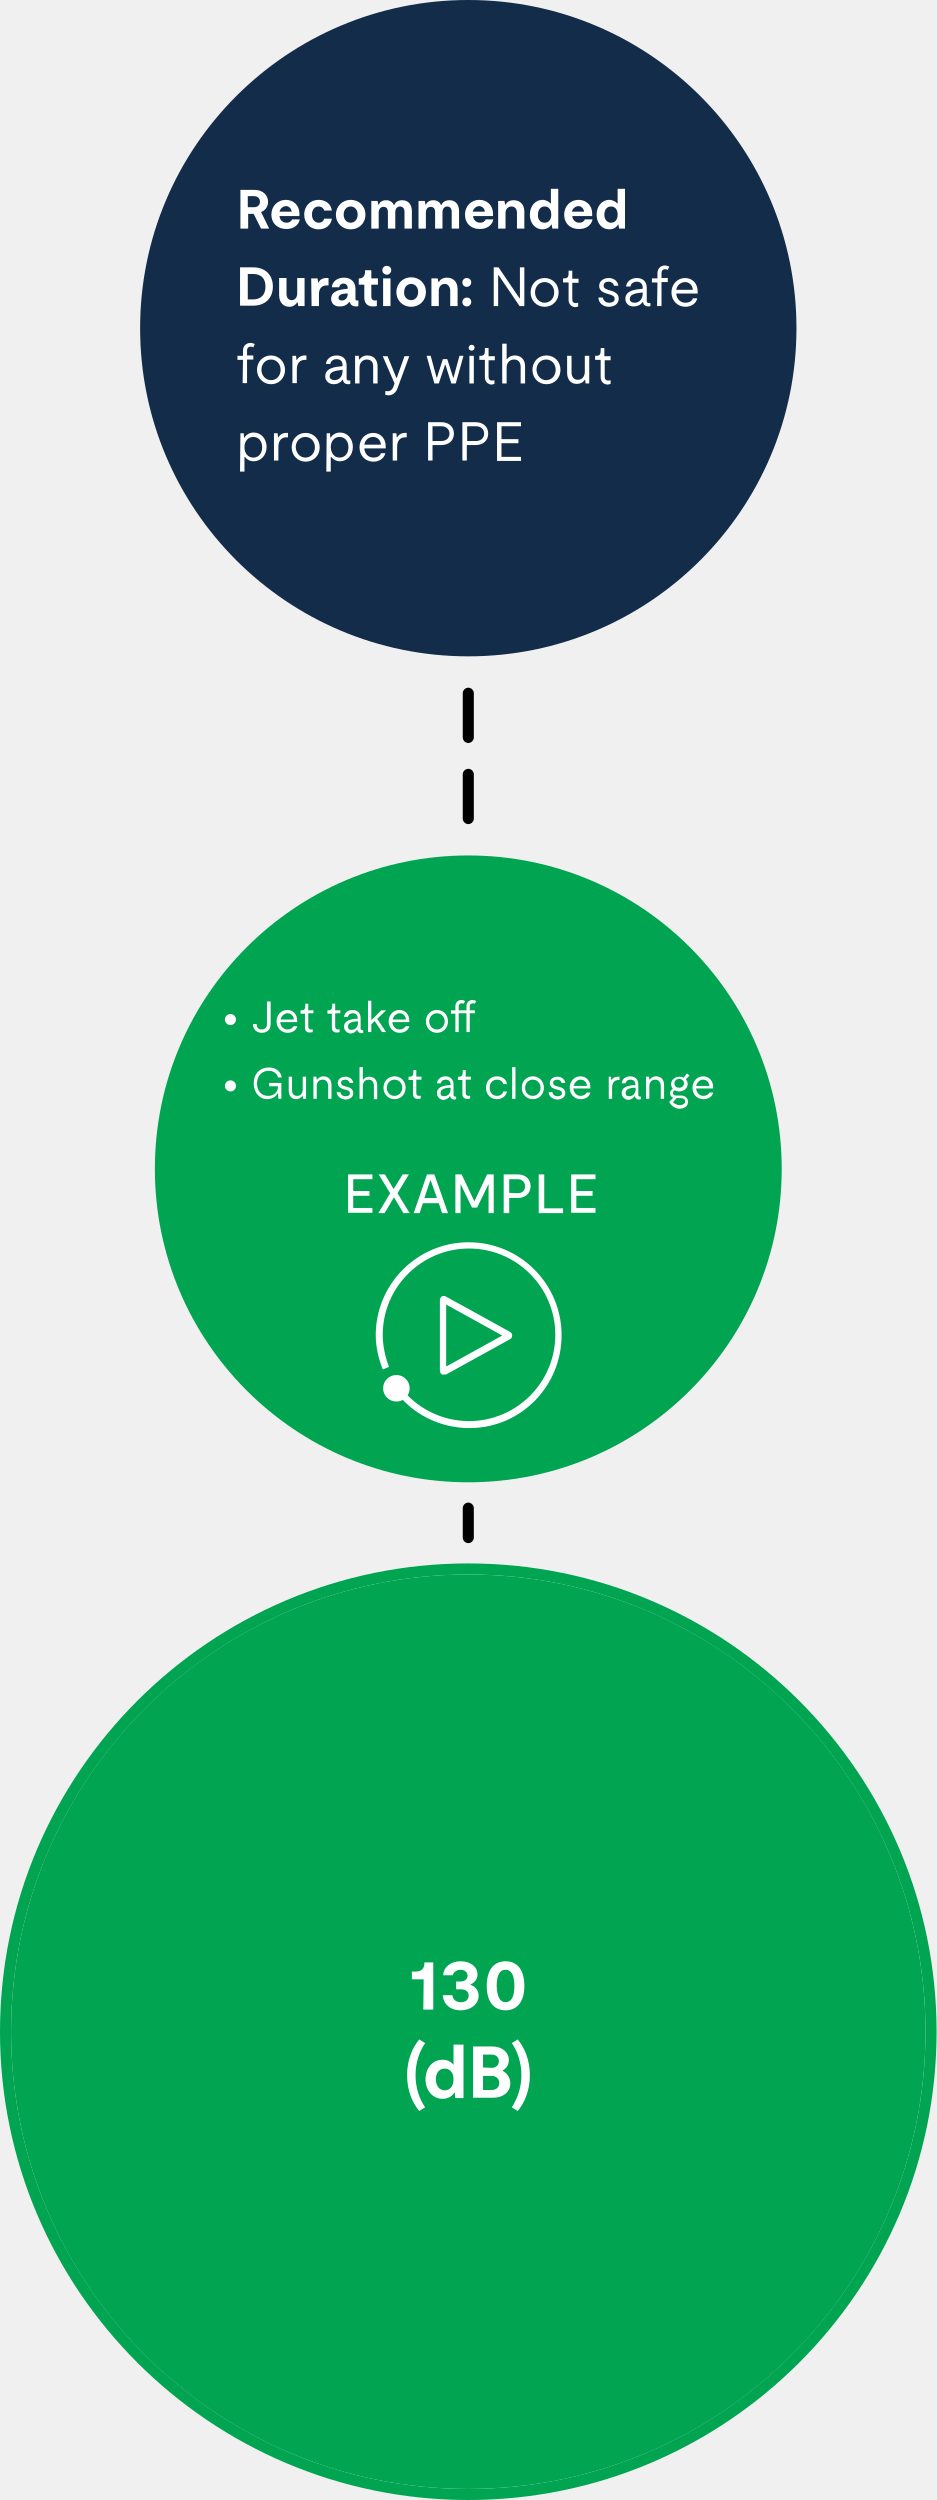
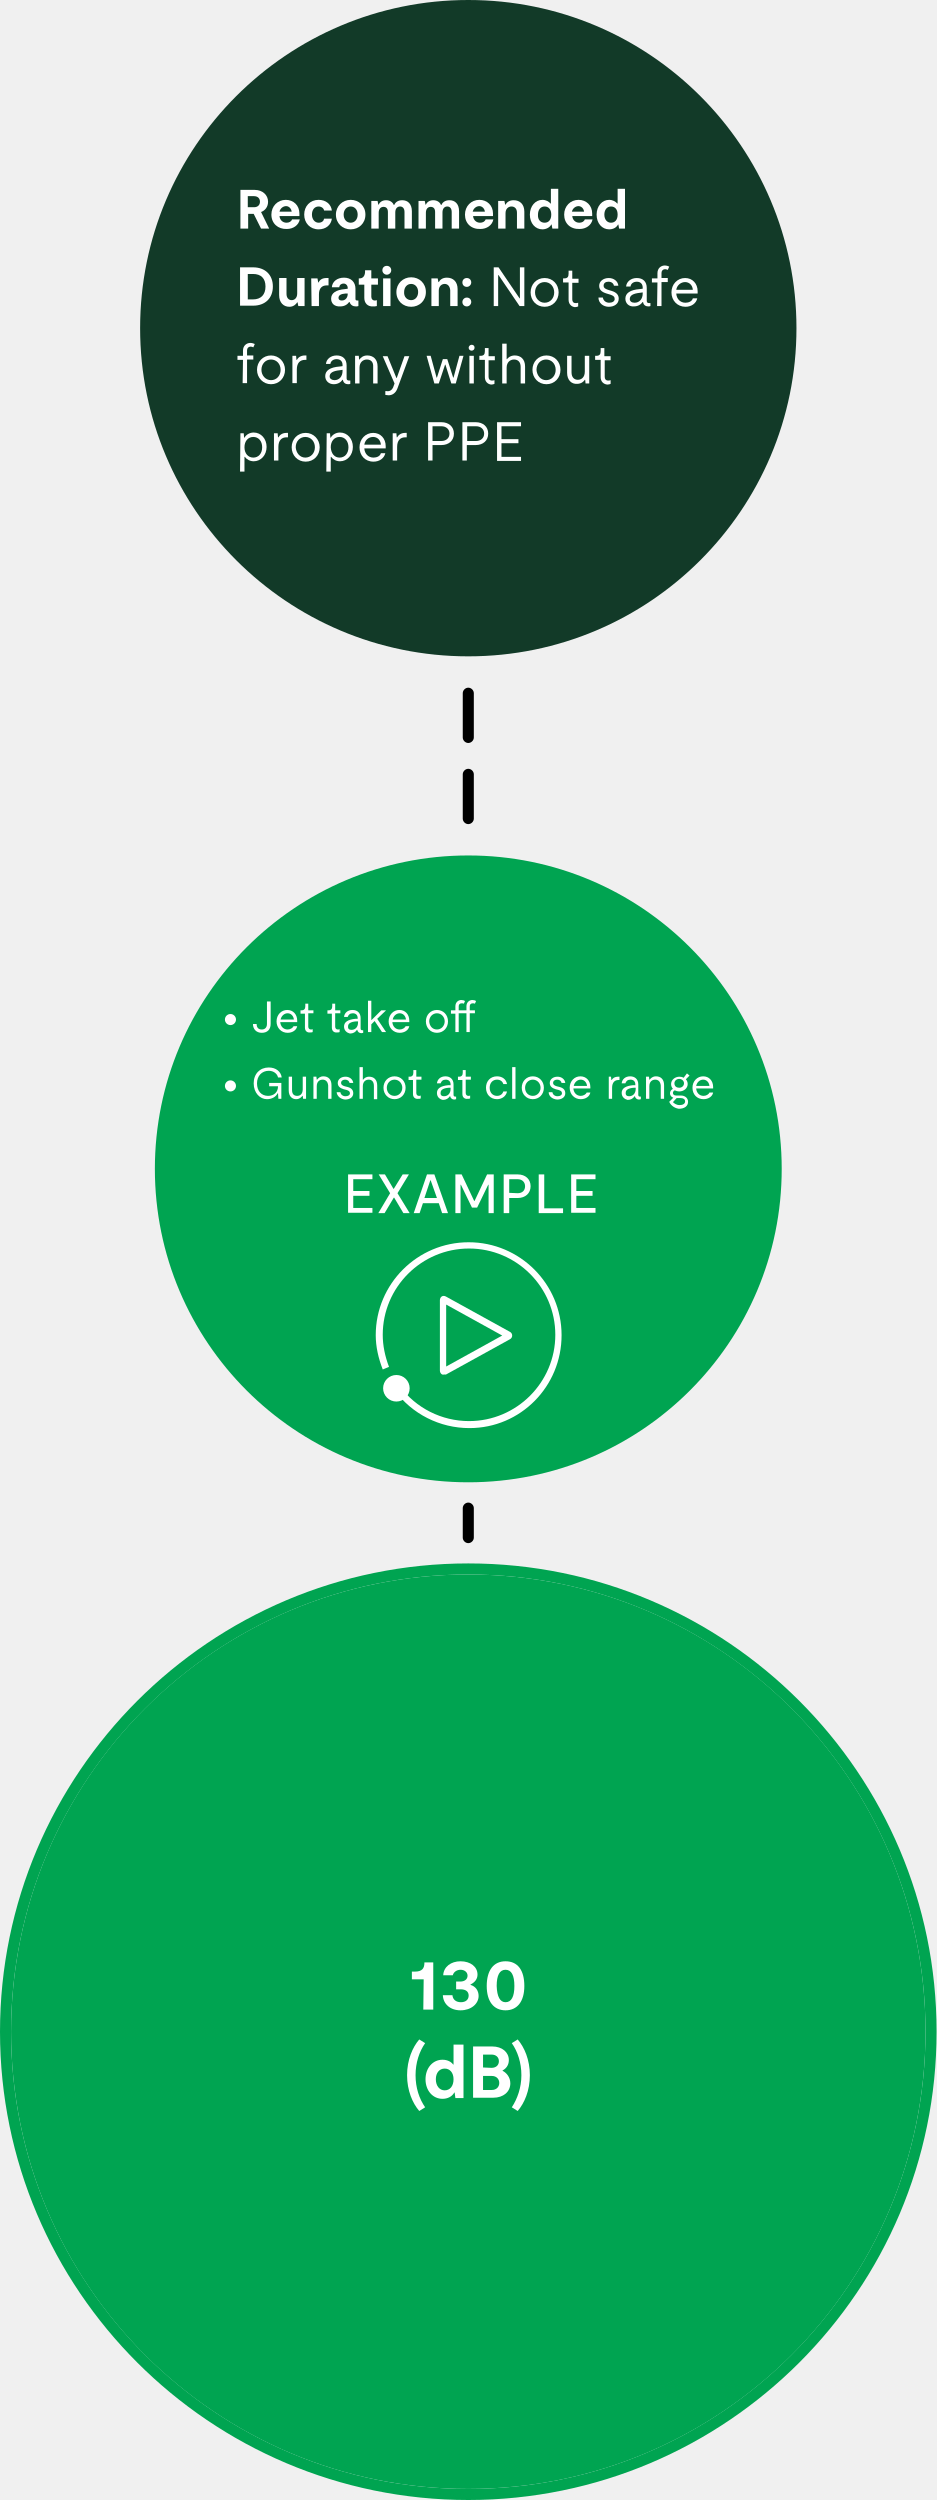
<svg xmlns="http://www.w3.org/2000/svg" version="1.1" x="0px" y="0px" viewBox="0 0 254 678" style="enable-background:new 0 0 254 678;" xml:space="preserve">
  <style type="text/css">
	.st0{fill:#00A451;}
	.st1{fill:none;}
	.st2{enable-background:new    ;}
	.st3{fill:#FFFFFF;}
- 	.st4{fill:#122C49;}
+ 	.st4{fill:#123A28;}
</style>
  <g id="Layer_2">
    <circle class="st0" cx="127" cy="551" r="124" />
  </g>
  <g id="Working_File">
    <g id="Line_175">
      <path d="M127,418.5c-0.8,0-1.5-0.7-1.5-1.5v-8c0-0.8,0.7-1.5,1.5-1.5s1.5,0.7,1.5,1.5v8C128.5,417.8,127.8,418.5,127,418.5z" />
    </g>
    <g id="Line_154">
      <path d="M127,201.5c-0.8,0-1.5-0.7-1.5-1.5v-12c0-0.8,0.7-1.5,1.5-1.5s1.5,0.7,1.5,1.5v12C128.5,200.8,127.8,201.5,127,201.5z" />
    </g>
    <g id="Line_155">
      <path d="M127,223.5c-0.8,0-1.5-0.7-1.5-1.5v-12c0-0.8,0.7-1.5,1.5-1.5s1.5,0.7,1.5,1.5v12C128.5,222.8,127.8,223.5,127,223.5z" />
    </g>
    <g id="Group_191">
      <g id="Ellipse_6">
        <g>
          <circle class="st1" cx="127" cy="551" r="127" />
        </g>
        <g>
          <path class="st0" d="M127,678C57,678,0,621,0,551s57-127,127-127s127,57,127,127S197,678,127,678z M127,427      C58.6,427,3,482.6,3,551s55.6,124,124,124s124-55.6,124-124S195.4,427,127,427z" />
        </g>
      </g>
      <g id="Ellipse_50">
        <circle class="st0" cx="127" cy="317" r="85" />
      </g>
      <g id="Group_106">
        <g id="Group_115">
          <g id="Group_28">
            <g id="Gunshot_at_close_range">
              <g class="st2">
                <path class="st3" d="M68.8,293.8c0-2.6,1.7-4.3,4.1-4.3c1.9,0,3.3,1.1,3.5,2.7h-1c-0.2-1-1.2-1.8-2.5-1.8         c-1.9,0-3.2,1.4-3.2,3.4c0,2.1,1.2,3.4,3,3.4c1.6,0,2.7-1,2.7-2.6H73v-0.9h3.3v4.3h-0.8l-0.1-1.5h-0.1         c-0.5,1-1.6,1.6-2.9,1.6C70.5,298.1,68.8,296.4,68.8,293.8z" />
              </g>
              <g class="st2">
                <path class="st3" d="M78.3,295.7V292h0.9v3.6c0,1.2,0.6,1.6,1.4,1.6s1.5-0.5,1.5-1.8V292H83v6h-0.8l-0.1-0.8H82         c-0.3,0.4-0.8,0.9-1.7,0.9C79.2,298.1,78.3,297.3,78.3,295.7z" />
              </g>
              <g class="st2">
                <path class="st3" d="M87.5,292.8c-0.8,0-1.6,0.5-1.6,1.8v3.4H85v-6h0.8l0.1,0.8H86c0.3-0.4,0.8-0.9,1.7-0.9         c1.3,0,2.2,0.8,2.2,2.4v3.7H89v-3.6C88.9,293.3,88.3,292.8,87.5,292.8z" />
              </g>
              <g class="st2">
                <path class="st3" d="M91.3,296.2h1c0.1,0.6,0.6,1.1,1.4,1.1c0.7,0,1.2-0.3,1.2-0.8s-0.3-0.7-0.9-0.9l-0.8-0.2         c-1-0.3-1.6-0.8-1.6-1.7c0-1,0.9-1.7,2.1-1.7c1.1,0,2,0.7,2.1,1.7h-1c-0.1-0.5-0.5-0.9-1.2-0.9c-0.6,0-1.1,0.3-1.1,0.9         c0,0.4,0.3,0.7,1,0.9l0.8,0.2c1.1,0.3,1.5,0.9,1.5,1.7c0,1.1-1,1.7-2.2,1.7C92.4,298.1,91.4,297.3,91.3,296.2z" />
                <path class="st3" d="M100,292.8c-0.8,0-1.6,0.5-1.6,1.8v3.4h-0.9v-8.6h0.9v3.4h0.1c0.2-0.3,0.7-0.8,1.6-0.8         c1.3,0,2.2,0.8,2.2,2.4v3.7h-0.9v-3.6C101.4,293.3,100.8,292.8,100,292.8z" />
              </g>
              <g class="st2">
                <path class="st3" d="M104,295c0-1.8,1.3-3.1,3-3.1s3,1.3,3,3.1c0,1.8-1.3,3.1-3,3.1S104,296.8,104,295z M107,297.2         c1.2,0,2.1-1,2.1-2.2s-0.9-2.2-2.1-2.2s-2.1,1-2.1,2.2C104.9,296.3,105.8,297.2,107,297.2z" />
              </g>
              <g class="st2">
                <path class="st3" d="M112,296.7v-3.8h-1.2V292h0.3c0.7,0,1-0.4,1-1.1v-0.7h0.8v1.8h1.4v0.8h-1.4v3.6c0,0.5,0.3,0.8,0.7,0.8         c0.2,0,0.4,0,0.5-0.1v0.8c-0.2,0.1-0.4,0.1-0.7,0.1C112.6,298.1,112,297.6,112,296.7z" />
              </g>
              <g class="st2">
                <path class="st3" d="M118.5,296.4c0-1.2,1-1.9,3.1-2.1h0.6v-0.2c0-0.8-0.5-1.3-1.3-1.3s-1.2,0.4-1.4,1h-1         c0.1-1.1,1-1.9,2.3-1.9s2.2,0.8,2.2,2.2v2.8c0,0.4,0.2,0.5,0.5,0.5c0,0,0.1,0,0.2,0v0.7c-0.1,0-0.3,0.1-0.5,0.1         c-0.5,0-1-0.3-1.1-0.9l0,0H122c-0.4,0.6-1,1-1.9,1C119.2,298.1,118.5,297.5,118.5,296.4z M120.4,297.3c1.1,0,1.8-0.8,1.8-2         V295h-0.5c-1.5,0.1-2.2,0.6-2.2,1.3C119.4,297,119.8,297.3,120.4,297.3z" />
              </g>
              <g class="st2">
                <path class="st3" d="M125.4,296.7v-3.8h-1.2V292h0.3c0.7,0,1-0.4,1-1.1v-0.7h0.8v1.8h1.4v0.8h-1.4v3.6c0,0.5,0.3,0.8,0.7,0.8         c0.2,0,0.4,0,0.5-0.1v0.8c-0.2,0.1-0.4,0.1-0.7,0.1C126,298.1,125.4,297.6,125.4,296.7z" />
              </g>
              <g class="st2">
                <path class="st3" d="M131.8,295c0-1.8,1.2-3.1,3-3.1c1.4,0,2.5,0.8,2.7,2.1h-1c-0.2-0.7-0.8-1.2-1.7-1.2c-1.2,0-2,0.9-2,2.2         c0,1.3,0.8,2.2,2,2.2c0.9,0,1.5-0.5,1.7-1.2h1c-0.2,1.2-1.3,2.1-2.7,2.1C133,298.1,131.8,296.8,131.8,295z" />
              </g>
              <g class="st2">
                <path class="st3" d="M138.9,289.4h0.9v8.6h-0.9V289.4z" />
              </g>
              <g class="st2">
                <path class="st3" d="M141.5,295c0-1.8,1.3-3.1,3-3.1s3,1.3,3,3.1c0,1.8-1.3,3.1-3,3.1S141.5,296.8,141.5,295z M144.5,297.2         c1.2,0,2.1-1,2.1-2.2s-0.9-2.2-2.1-2.2c-1.2,0-2.1,1-2.1,2.2C142.4,296.3,143.3,297.2,144.5,297.2z" />
                <path class="st3" d="M148.8,296.2h1c0.1,0.6,0.6,1.1,1.4,1.1c0.7,0,1.2-0.3,1.2-0.8s-0.3-0.7-0.9-0.9l-0.8-0.2         c-1-0.3-1.6-0.8-1.6-1.7c0-1,0.9-1.7,2.1-1.7c1.1,0,2,0.7,2.1,1.7h-1c-0.1-0.5-0.5-0.9-1.2-0.9c-0.6,0-1.1,0.3-1.1,0.9         c0,0.4,0.3,0.7,1,0.9l0.8,0.2c1.1,0.3,1.5,0.9,1.5,1.7c0,1.1-1,1.7-2.2,1.7C149.8,298.1,148.8,297.3,148.8,296.2z" />
              </g>
              <g class="st2">
                <path class="st3" d="M154.5,295c0-1.8,1.3-3.1,2.9-3.1c1.6,0,2.7,1.2,2.7,2.9c0,0.1,0,0.3,0,0.4h-4.6c0.1,1.2,0.9,2,2,2         c0.7,0,1.4-0.4,1.6-0.9h1c-0.2,1.1-1.3,1.8-2.6,1.8C155.8,298.1,154.5,296.8,154.5,295z M159.2,294.5c-0.1-1-0.8-1.7-1.7-1.7         s-1.7,0.7-1.9,1.7H159.2z" />
              </g>
              <g class="st2">
                <path class="st3" d="M164.9,292h0.8l0.1,0.9h0.1c0.2-0.4,0.7-0.9,1.8-0.9c0.1,0,0.2,0,0.3,0v0.9c-0.2,0-0.2,0-0.3,0         c-1,0-1.7,0.7-1.7,2.1v3h-0.9v-6H164.9z" />
              </g>
              <g class="st2">
                <path class="st3" d="M168.6,296.4c0-1.2,1-1.9,3.1-2.1h0.6v-0.2c0-0.8-0.5-1.3-1.3-1.3s-1.2,0.4-1.4,1h-1         c0.1-1.1,1-1.9,2.3-1.9s2.2,0.8,2.2,2.2v2.8c0,0.4,0.2,0.5,0.5,0.5c0,0,0.1,0,0.2,0v0.7c-0.1,0-0.3,0.1-0.5,0.1         c-0.5,0-1-0.3-1.1-0.9l0,0h-0.1c-0.4,0.6-1,1-1.9,1C169.4,298.1,168.6,297.5,168.6,296.4z M170.6,297.3c1.1,0,1.8-0.8,1.8-2         V295h-0.5c-1.5,0.1-2.2,0.6-2.2,1.3C169.6,297,170,297.3,170.6,297.3z" />
              </g>
              <g class="st2">
                <path class="st3" d="M177.7,292.8c-0.8,0-1.6,0.5-1.6,1.8v3.4h-0.9v-6h0.8l0.1,0.8h0.1c0.3-0.4,0.8-0.9,1.7-0.9         c1.3,0,2.2,0.8,2.2,2.4v3.7h-0.9v-3.6C179.1,293.3,178.5,292.8,177.7,292.8z" />
              </g>
              <g class="st2">
                <path class="st3" d="M181.5,298.8l1.1-1.1c-0.6-0.2-0.9-0.7-0.9-1.2c0-0.6,0.4-1,0.8-1.2c-0.3-0.3-0.5-0.8-0.5-1.3         c0-1.1,1-2,2.3-2c0.4,0,0.8,0.1,1.1,0.3l0.9-1.2l0.7,0.6l-1,1c0.3,0.3,0.5,0.8,0.5,1.3c0,1.1-1,2-2.3,2         c-0.4,0-0.8-0.1-1.2-0.3c-0.3,0.1-0.5,0.4-0.5,0.7c0,0.4,0.3,0.7,0.8,0.7h1.3c1.2,0,2,0.7,2,1.7c0,1.2-1,1.9-2.5,1.9         C182.6,300.5,181.7,299.4,181.5,298.8z M184.3,299.7c0.8,0,1.5-0.3,1.5-1c0-0.6-0.5-0.9-1.2-0.9h-1.1l-1,1.1         C182.8,299.2,183.4,299.7,184.3,299.7z M184.2,295c0.7,0,1.3-0.5,1.3-1.2s-0.6-1.2-1.3-1.2s-1.3,0.5-1.3,1.2         C182.9,294.6,183.5,295,184.2,295z" />
              </g>
              <g class="st2">
                <path class="st3" d="M187.8,295c0-1.8,1.3-3.1,2.9-3.1c1.6,0,2.7,1.2,2.7,2.9c0,0.1,0,0.3,0,0.4h-4.6c0.1,1.2,0.9,2,2,2         c0.7,0,1.4-0.4,1.6-0.9h1c-0.2,1.1-1.3,1.8-2.6,1.8C189,298.1,187.8,296.8,187.8,295z M192.4,294.5c-0.1-1-0.8-1.7-1.7-1.7         s-1.7,0.7-1.9,1.7H192.4z" />
              </g>
            </g>
            <g id="Ellipse_14">
              <circle class="st3" cx="62.5" cy="294.5" r="1.5" />
            </g>
          </g>
          <g id="Group_27">
            <g id="Jet_take_off">
              <g class="st2">
                <path class="st3" d="M68.6,277.7h1l0,0c0,1,0.5,1.5,1.4,1.5s1.4-0.6,1.4-1.5v-6.1h1v6.1c0,1.5-0.9,2.4-2.4,2.4         S68.6,279.1,68.6,277.7z" />
              </g>
              <g class="st2">
                <path class="st3" d="M75,277c0-1.8,1.3-3.1,2.9-3.1s2.7,1.2,2.7,2.9c0,0.1,0,0.3,0,0.4H76c0.1,1.2,0.9,2,2,2         c0.7,0,1.4-0.4,1.6-0.9h1c-0.2,1.1-1.3,1.8-2.6,1.8C76.3,280.1,75,278.8,75,277z M79.7,276.5c-0.1-1-0.8-1.7-1.7-1.7         c-0.9,0-1.7,0.7-1.9,1.7H79.7z" />
              </g>
              <g class="st2">
                <path class="st3" d="M82.7,278.7v-3.8h-1.2V274h0.3c0.7,0,1-0.4,1-1.1v-0.7h0.8v1.8H85v0.8h-1.4v3.6c0,0.5,0.3,0.8,0.7,0.8         c0.2,0,0.4,0,0.5-0.1v0.8c-0.2,0.1-0.4,0.1-0.7,0.1C83.3,280.1,82.7,279.6,82.7,278.7z" />
                <path class="st3" d="M90,278.7v-3.8h-1.2V274h0.3c0.7,0,1-0.4,1-1.1v-0.7h0.8v1.8h1.4v0.8h-1.4v3.6c0,0.5,0.3,0.8,0.7,0.8         c0.2,0,0.4,0,0.5-0.1v0.8c-0.2,0.1-0.4,0.1-0.7,0.1C90.6,280.1,90,279.6,90,278.7z" />
              </g>
              <g class="st2">
                <path class="st3" d="M93.3,278.4c0-1.2,1-1.9,3.1-2.1H97v-0.2c0-0.8-0.5-1.3-1.3-1.3s-1.2,0.4-1.4,1h-1         c0.1-1.1,1-1.9,2.3-1.9s2.2,0.8,2.2,2.2v2.8c0,0.4,0.2,0.5,0.5,0.5c0,0,0.1,0,0.2,0v0.7c-0.1,0-0.3,0.1-0.5,0.1         c-0.5,0-1-0.3-1.1-0.9l0,0h-0.1c-0.4,0.6-1,1-1.9,1C94.1,280.1,93.3,279.5,93.3,278.4z M95.3,279.3c1.1,0,1.8-0.8,1.8-2V277         h-0.5c-1.5,0.1-2.2,0.6-2.2,1.3C94.3,279,94.7,279.3,95.3,279.3z" />
              </g>
              <g class="st2">
                <path class="st3" d="M99.8,271.4h0.9v5.2h0.1l2.6-2.6h1.3l-2.4,2.3l2.4,3.6h-1.1l-2-3l-0.9,0.9v2.1h-0.9V271.4z" />
              </g>
              <g class="st2">
                <path class="st3" d="M105.4,277c0-1.8,1.3-3.1,2.9-3.1s2.7,1.2,2.7,2.9c0,0.1,0,0.3,0,0.4h-4.6c0.1,1.2,0.9,2,2,2         c0.7,0,1.4-0.4,1.6-0.9h1c-0.2,1.1-1.3,1.8-2.6,1.8C106.7,280.1,105.4,278.8,105.4,277z M110.1,276.5c-0.1-1-0.8-1.7-1.7-1.7         s-1.7,0.7-1.9,1.7H110.1z" />
              </g>
              <g class="st2">
                <path class="st3" d="M115.5,277c0-1.8,1.3-3.1,3-3.1s3,1.3,3,3.1c0,1.8-1.3,3.1-3,3.1S115.5,278.8,115.5,277z M118.5,279.2         c1.2,0,2.1-1,2.1-2.2s-0.9-2.2-2.1-2.2s-2.1,1-2.1,2.2C116.5,278.3,117.3,279.2,118.5,279.2z" />
              </g>
              <g class="st2">
                <path class="st3" d="M123.5,274.9h-1.2V274h1.2v-1.1c0-1.1,0.8-1.7,1.6-1.7c0.4,0,0.8,0.1,1,0.3l-0.3,0.7         c-0.2-0.1-0.4-0.1-0.6-0.1c-0.5,0-0.8,0.3-0.8,0.8v1.1h2.1v-1.1c0-1.1,0.8-1.7,1.6-1.7c0.4,0,0.8,0.1,1,0.3l-0.3,0.7         c-0.2-0.1-0.4-0.1-0.6-0.1c-0.5,0-0.8,0.3-0.8,0.8v1.1h1.4v0.8h-1.4v5.1h-0.9v-5.1h-2.1v5.1h-0.9L123.5,274.9L123.5,274.9z" />
              </g>
            </g>
            <g id="Ellipse_14-2">
              <circle class="st3" cx="62.5" cy="276.5" r="1.5" />
            </g>
          </g>
        </g>
      </g>
      <g id="Group_104">
        <g id="Ellipse_18">
          <circle class="st4" cx="127" cy="89" r="89" />
        </g>
        <g id="Recommended_Duration:_Not_safe_for_any_without_proper_PPE">
          <g class="st2">
            <path class="st3" d="M65.1,51.5h4c2.1,0,3.6,1.4,3.6,3.2c0,1.4-0.8,2.4-1.9,2.8L73,62h-2.2l-2-4h-1.5v4h-2.1V51.5H65.1z        M68.9,56.2c1,0,1.6-0.6,1.6-1.5s-0.6-1.5-1.6-1.5h-1.7v3H68.9z" />
          </g>
          <g class="st2">
            <path class="st3" d="M73.6,58.2c0-2.3,1.7-4,3.9-4c2.1,0,3.7,1.5,3.7,3.7c0,0.2,0,0.4,0,0.7h-5.4c0.1,1.1,0.9,1.8,1.9,1.8       c0.7,0,1.3-0.3,1.5-0.9h2.1c-0.3,1.6-1.8,2.6-3.5,2.6C75.4,62.2,73.6,60.6,73.6,58.2z M79.1,57.4c-0.1-0.9-0.8-1.5-1.5-1.5       c-0.8,0-1.6,0.6-1.8,1.5H79.1z" />
          </g>
          <g class="st2">
            <path class="st3" d="M82.5,58.2c0-2.3,1.6-4,3.9-4c2,0,3.4,1.2,3.6,2.9h-2.1c-0.1-0.6-0.7-1.1-1.5-1.1c-1.1,0-1.8,0.9-1.8,2.2       s0.8,2.2,1.8,2.2c0.9,0,1.4-0.5,1.5-1.1H90c-0.2,1.7-1.6,2.9-3.6,2.9C84.1,62.2,82.5,60.5,82.5,58.2z" />
          </g>
          <g class="st2">
            <path class="st3" d="M91.1,58.2c0-2.3,1.8-4,4-4s4,1.6,4,4s-1.8,4-4,4S91.1,60.6,91.1,58.2z M95.1,60.4c1.1,0,1.9-0.9,1.9-2.2       S96.2,56,95.1,56s-1.9,0.9-1.9,2.2S94,60.4,95.1,60.4z" />
            <path class="st3" d="M104,56.1c-0.7,0-1.3,0.5-1.3,1.6V62h-2v-7.5h1.7l0.2,1h0.1c0.3-0.7,1-1.2,2-1.2s1.8,0.5,2.1,1.3h0.1       c0.4-0.9,1.2-1.3,2.2-1.3c1.5,0,2.6,1,2.6,3V62h-2v-4.5c0-1-0.5-1.5-1.2-1.5s-1.3,0.5-1.3,1.6V62h-2v-4.5       C105.2,56.5,104.7,56.1,104,56.1z" />
            <path class="st3" d="M116.8,56.1c-0.7,0-1.3,0.5-1.3,1.6V62h-2v-7.5h1.7l0.2,1h0.1c0.3-0.7,1-1.2,2-1.2s1.8,0.5,2.1,1.3h0.1       c0.4-0.9,1.2-1.3,2.2-1.3c1.5,0,2.6,1,2.6,3V62h-2v-4.5c0-1-0.5-1.5-1.2-1.5s-1.3,0.5-1.3,1.6V62h-2v-4.5       C118,56.5,117.5,56.1,116.8,56.1z" />
            <path class="st3" d="M126.1,58.2c0-2.3,1.7-4,3.9-4c2.1,0,3.7,1.5,3.7,3.7c0,0.2,0,0.4,0,0.7h-5.4c0.1,1.1,0.9,1.8,1.9,1.8       c0.7,0,1.3-0.3,1.5-0.9h2.1c-0.3,1.6-1.8,2.6-3.5,2.6C127.8,62.2,126.1,60.6,126.1,58.2z M131.5,57.4c-0.1-0.9-0.8-1.5-1.5-1.5       c-0.8,0-1.6,0.6-1.8,1.5H131.5z" />
            <path class="st3" d="M138.7,56c-0.8,0-1.6,0.6-1.6,1.8V62h-2v-7.5h1.7l0.2,1h0.1c0.3-0.6,1-1.2,2.2-1.2c1.7,0,2.9,1.1,2.9,3.1       V62h-2v-4.3C140.2,56.6,139.6,56,138.7,56z" />
            <path class="st3" d="M149.8,62l-0.2-1.1h-0.1c-0.4,0.8-1.4,1.3-2.4,1.3c-1.9,0-3.4-1.6-3.4-4c0-2.3,1.5-4,3.4-4       c1,0,1.8,0.5,2.2,1h0.1v-4h2V62H149.8z M147.7,60.4c1.1,0,1.8-0.8,1.8-2.2s-0.7-2.2-1.8-2.2s-1.8,0.9-1.8,2.2       C145.8,59.6,146.6,60.4,147.7,60.4z" />
            <path class="st3" d="M153,58.2c0-2.3,1.7-4,3.9-4c2.1,0,3.7,1.5,3.7,3.7c0,0.2,0,0.4,0,0.7h-5.4c0.1,1.1,0.9,1.8,1.9,1.8       c0.7,0,1.3-0.3,1.5-0.9h2.1c-0.3,1.6-1.8,2.6-3.5,2.6C154.7,62.2,153,60.6,153,58.2z M158.4,57.4c-0.1-0.9-0.8-1.5-1.5-1.5       c-0.8,0-1.6,0.6-1.8,1.5H158.4z" />
            <path class="st3" d="M167.9,62l-0.2-1.1h-0.1c-0.4,0.8-1.3,1.3-2.4,1.3c-1.9,0-3.4-1.6-3.4-4c0-2.3,1.5-4,3.4-4       c1,0,1.8,0.5,2.2,1h0.1v-4h2V62H167.9z M165.7,60.4c1.1,0,1.8-0.8,1.8-2.2s-0.7-2.2-1.8-2.2s-1.8,0.9-1.8,2.2       C163.9,59.6,164.7,60.4,165.7,60.4z" />
          </g>
          <g class="st2">
            <path class="st3" d="M65.1,72.5h3.5c3.4,0,5.4,2.1,5.4,5.2s-2,5.2-5.4,5.2h-3.5V72.5z M68.6,81.2c2.2,0,3.4-1.3,3.4-3.5       s-1.2-3.4-3.4-3.4h-1.4v6.9H68.6z" />
          </g>
          <g class="st2">
            <path class="st3" d="M75.7,80v-4.6h2v4.3c0,1.1,0.6,1.7,1.4,1.7s1.5-0.6,1.5-1.8v-4.2h2V83h-1.7l-0.2-1h-0.1       c-0.3,0.5-1,1.2-2.1,1.2C76.9,83.2,75.7,82.1,75.7,80z" />
          </g>
          <g class="st2">
            <path class="st3" d="M84.4,75.5h1.7l0.2,1.1h0.1c0.3-0.7,1-1.2,2.1-1.2c0.2,0,0.4,0,0.6,0v2c-0.2,0-0.4,0-0.5,0       c-1.3,0-2.1,0.8-2.1,2.4V83h-2L84.4,75.5L84.4,75.5z" />
          </g>
          <g class="st2">
            <path class="st3" d="M89.8,81c0-1.5,1.3-2.4,3.8-2.6l0.7-0.1v-0.2c0-0.7-0.5-1.2-1.1-1.2s-1.1,0.3-1.2,1h-2       c0.1-1.5,1.4-2.6,3.3-2.6s3.1,1.2,3.1,3V81c0,0.4,0.1,0.5,0.6,0.5h0.2V83c-0.2,0.1-0.5,0.1-0.7,0.1c-0.7,0-1.4-0.3-1.7-1.2       h-0.1c-0.5,0.7-1.3,1.2-2.4,1.2C90.7,83.2,89.8,82.3,89.8,81z M92.7,81.5c1,0,1.6-0.8,1.6-1.8v-0.1h-0.6       c-1.3,0.1-1.9,0.5-1.9,1.2C91.8,81.3,92.2,81.5,92.7,81.5z" />
          </g>
          <g class="st2">
            <path class="st3" d="M98.8,80.8v-3.6h-1.5v-1.7h0.2c0.9,0,1.4-0.6,1.5-1.6v-0.6h1.7v2.2h1.8v1.7h-1.8v3.3c0,0.6,0.4,1,0.9,1       c0.2,0,0.4,0,0.6-0.1V83c-0.3,0.1-0.7,0.1-1,0.1C99.7,83.2,98.8,82.2,98.8,80.8z" />
          </g>
          <g class="st2">
            <path class="st3" d="M104.9,72.1c0.7,0,1.2,0.5,1.2,1.2s-0.6,1.2-1.2,1.2s-1.2-0.5-1.2-1.2C103.7,72.6,104.2,72.1,104.9,72.1z        M103.9,75.5h2V83h-2V75.5z" />
            <path class="st3" d="M107.5,79.2c0-2.3,1.8-4,4-4s4,1.6,4,4s-1.8,4-4,4S107.5,81.6,107.5,79.2z M111.5,81.4       c1.1,0,1.9-0.9,1.9-2.2c0-1.3-0.8-2.2-1.9-2.2s-1.9,0.9-1.9,2.2C109.5,80.5,110.4,81.4,111.5,81.4z" />
          </g>
          <g class="st2">
            <path class="st3" d="M120.6,77c-0.8,0-1.6,0.6-1.6,1.8V83h-2v-7.5h1.7l0.2,1h0.1c0.3-0.6,1-1.2,2.2-1.2c1.7,0,2.9,1.1,2.9,3.1       V83h-2v-4.3C122,77.6,121.4,77,120.6,77z" />
          </g>
          <g class="st2">
            <path class="st3" d="M126.6,75.4c0.7,0,1.2,0.5,1.2,1.2c0,0.6-0.5,1.2-1.2,1.2s-1.2-0.5-1.2-1.2S125.9,75.4,126.6,75.4z        M125.4,81.9c0-0.6,0.5-1.2,1.2-1.2s1.2,0.5,1.2,1.2c0,0.6-0.5,1.2-1.2,1.2S125.4,82.6,125.4,81.9z" />
          </g>
          <g class="st2">
            <path class="st3" d="M133.9,72.5h1.3l5.7,8.4h0.1v-8.4h1.2V83h-1.3l-5.7-8.4h-0.1V83h-1.2V72.5z" />
            <path class="st3" d="M143.9,79.3c0-2.2,1.6-3.9,3.8-3.9s3.8,1.7,3.8,3.9c0,2.2-1.6,3.9-3.8,3.9S143.9,81.5,143.9,79.3z        M147.7,82.1c1.5,0,2.6-1.2,2.6-2.8c0-1.6-1.1-2.8-2.6-2.8s-2.6,1.2-2.6,2.8C145.1,80.8,146.2,82.1,147.7,82.1z" />
          </g>
          <g class="st2">
            <path class="st3" d="M154.2,81.3v-4.7h-1.5v-1.1h0.3c0.9,0,1.2-0.4,1.2-1.3v-0.8h1v2.2h1.7v1.1h-1.7v4.5c0,0.6,0.3,1,0.9,1       c0.2,0,0.5,0,0.7-0.1v1c-0.2,0.1-0.5,0.2-0.9,0.2C155,83.2,154.2,82.5,154.2,81.3z" />
            <path class="st3" d="M162.3,80.7h1.2c0.1,0.8,0.8,1.4,1.7,1.4s1.5-0.4,1.5-1s-0.3-0.9-1.2-1.2l-1-0.3c-1.3-0.4-2-1-2-2.1       c0-1.2,1.1-2.1,2.6-2.1c1.4,0,2.5,0.9,2.6,2.1h-1.2c-0.1-0.6-0.6-1.1-1.5-1.1c-0.8,0-1.3,0.4-1.3,1.1c0,0.5,0.3,0.8,1.2,1.1       l1,0.3c1.3,0.4,1.9,1.1,1.9,2.1c0,1.4-1.2,2.2-2.7,2.2S162.3,82.2,162.3,80.7z" />
          </g>
          <g class="st2">
            <path class="st3" d="M169.6,81c0-1.5,1.3-2.4,3.9-2.6l0.8-0.1V78c0-1-0.6-1.6-1.6-1.6c-0.9,0-1.6,0.5-1.7,1.3h-1.2       c0.1-1.3,1.3-2.3,2.9-2.3c1.7,0,2.7,1,2.7,2.7v3.5c0,0.5,0.3,0.6,0.7,0.6c0.1,0,0.1,0,0.3,0V83c-0.2,0.1-0.4,0.1-0.6,0.1       c-0.6,0-1.3-0.3-1.4-1.2l0,0h-0.1c-0.5,0.7-1.3,1.2-2.4,1.2C170.6,83.2,169.6,82.3,169.6,81z M172.1,82.1c1.3,0,2.2-1,2.2-2.5       v-0.3l-0.7,0.1c-1.9,0.2-2.8,0.7-2.8,1.7C170.8,81.7,171.3,82.1,172.1,82.1z" />
          </g>
          <g class="st2">
            <path class="st3" d="M178.3,76.6h-1.5v-1.1h1.5v-1.4c0-1.4,1-2.1,2-2.1c0.5,0,1,0.2,1.2,0.3l-0.4,0.9c-0.2-0.1-0.5-0.2-0.7-0.2       c-0.6,0-1,0.4-1,1v1.4h1.7v1.1h-1.7V83h-1.2L178.3,76.6L178.3,76.6z" />
          </g>
          <g class="st2">
            <path class="st3" d="M182.1,79.3c0-2.2,1.6-3.9,3.7-3.9c2,0,3.4,1.5,3.4,3.6c0,0.2,0,0.3,0,0.6h-5.8c0.1,1.5,1.1,2.5,2.5,2.5       c0.9,0,1.8-0.4,2-1.2h1.2c-0.3,1.4-1.6,2.3-3.2,2.3C183.7,83.2,182.1,81.5,182.1,79.3z M187.9,78.6c-0.1-1.3-1-2.1-2.1-2.1       s-2.2,0.8-2.4,2.1H187.9z" />
          </g>
          <g class="st2">
            <path class="st3" d="M65.9,97.6h-1.5v-1.1h1.5v-1.4c0-1.4,1-2.1,2-2.1c0.5,0,1,0.2,1.2,0.3l-0.4,0.9C68.5,94.1,68.2,94,68,94       c-0.6,0-1,0.4-1,1v1.4h1.7v1.1H67v6.4h-1.2L65.9,97.6L65.9,97.6z" />
          </g>
          <g class="st2">
            <path class="st3" d="M69.7,100.3c0-2.2,1.6-3.9,3.8-3.9c2.1,0,3.8,1.7,3.8,3.9c0,2.2-1.6,3.9-3.8,3.9       C71.4,104.2,69.7,102.5,69.7,100.3z M73.5,103.1c1.5,0,2.6-1.2,2.6-2.8c0-1.6-1.1-2.8-2.6-2.8s-2.6,1.2-2.6,2.8       C70.9,101.8,72,103.1,73.5,103.1z" />
            <path class="st3" d="M79.3,96.5h1l0.1,1.1h0.1c0.3-0.5,0.9-1.2,2.2-1.2c0.2,0,0.3,0,0.4,0v1.2c-0.2,0-0.3,0-0.4,0       c-1.3,0-2.2,0.8-2.2,2.6v3.7h-1.2V96.5z" />
          </g>
          <g class="st2">
            <path class="st3" d="M88.2,102c0-1.5,1.3-2.4,3.9-2.6l0.8-0.1V99c0-1-0.6-1.6-1.6-1.6c-0.9,0-1.6,0.5-1.7,1.3h-1.2       c0.1-1.3,1.3-2.3,2.9-2.3c1.7,0,2.7,1,2.7,2.7v3.5c0,0.5,0.3,0.6,0.7,0.6c0.1,0,0.1,0,0.3,0v0.9c-0.2,0.1-0.4,0.1-0.6,0.1       c-0.6,0-1.3-0.3-1.4-1.2l0,0h-0.1c-0.5,0.7-1.3,1.2-2.4,1.2C89.2,104.2,88.2,103.3,88.2,102z M90.7,103.1c1.3,0,2.2-1,2.2-2.5       v-0.3l-0.7,0.1c-1.9,0.2-2.8,0.7-2.8,1.7C89.4,102.7,90,103.1,90.7,103.1z" />
          </g>
          <g class="st2">
            <path class="st3" d="M99.5,97.5c-1,0-2,0.7-2,2.2v4.3h-1.2v-7.5h1l0.1,1h0.1c0.3-0.5,1-1.1,2.1-1.1c1.6,0,2.8,1,2.8,3v4.6h-1.2       v-4.5C101.3,98.1,100.5,97.5,99.5,97.5z" />
          </g>
          <g class="st2">
            <path class="st3" d="M105.2,106.1c0.5,0,1.1-0.3,1.4-1l0.4-1.1l-3.2-7.4h1.3l2.4,5.9h0.1l2.1-5.9h1.3l-3.2,8.7       c-0.5,1.4-1.5,1.9-2.4,1.9c-0.3,0-0.7-0.1-0.9-0.1v-1C104.6,106,104.9,106.1,105.2,106.1z" />
            <path class="st3" d="M115.7,96.5h1.1l1.6,5.9h0.1l1.6-5h1.2l1.6,5h0.1l1.6-5.9h1.1l-2.1,7.5h-1.2l-1.6-5.1h-0.1L119,104h-1.2       L115.7,96.5z" />
            <path class="st3" d="M127.9,93.5c0.5,0,0.8,0.3,0.8,0.8s-0.4,0.8-0.8,0.8c-0.4,0-0.8-0.3-0.8-0.8       C127.1,93.9,127.5,93.5,127.9,93.5z M127.3,96.5h1.2v7.5h-1.2V96.5z" />
          </g>
          <g class="st2">
            <path class="st3" d="M131.5,102.3v-4.7H130v-1.1h0.3c0.9,0,1.2-0.4,1.2-1.3v-0.8h1v2.2h1.7v1.1h-1.7v4.5c0,0.6,0.3,1,0.9,1       c0.2,0,0.5,0,0.7-0.1v1c-0.2,0.1-0.5,0.2-0.9,0.2C132.3,104.2,131.5,103.5,131.5,102.3z" />
          </g>
          <g class="st2">
            <path class="st3" d="M139.4,97.5c-1,0-2,0.7-2,2.2v4.3h-1.2V93.2h1.2v4.2h0.1c0.2-0.3,0.9-1,2.1-1c1.6,0,2.8,1,2.8,3v4.6h-1.2       v-4.5C141.2,98.1,140.4,97.5,139.4,97.5z" />
          </g>
          <g class="st2">
            <path class="st3" d="M144.4,100.3c0-2.2,1.6-3.9,3.8-3.9s3.8,1.7,3.8,3.9c0,2.2-1.6,3.9-3.8,3.9S144.4,102.5,144.4,100.3z        M148.1,103.1c1.5,0,2.6-1.2,2.6-2.8c0-1.6-1.1-2.8-2.6-2.8s-2.6,1.2-2.6,2.8C145.6,101.8,146.6,103.1,148.1,103.1z" />
          </g>
          <g class="st2">
            <path class="st3" d="M153.8,101.1v-4.6h1.2v4.5c0,1.4,0.8,2,1.7,2c1,0,1.9-0.7,1.9-2.2v-4.3h1.2v7.5h-1l-0.1-1h-0.1       c-0.3,0.5-1,1.1-2.1,1.1C155,104.2,153.8,103.1,153.8,101.1z" />
            <path class="st3" d="M162.9,102.3v-4.7h-1.5v-1.1h0.3c0.9,0,1.2-0.4,1.2-1.3v-0.8h1v2.2h1.7v1.1H164v4.5c0,0.6,0.3,1,0.9,1       c0.2,0,0.5,0,0.7-0.1v1c-0.2,0.1-0.5,0.2-0.9,0.2C163.7,104.2,162.9,103.5,162.9,102.3z" />
          </g>
          <g class="st2">
            <path class="st3" d="M65.2,117.5h0.9l0.1,1.2h0.1c0.5-0.9,1.5-1.4,2.5-1.4c2,0,3.5,1.7,3.5,3.9c0,2.2-1.5,3.9-3.5,3.9       c-1,0-1.9-0.5-2.4-1.2h-0.1v4h-1.2L65.2,117.5L65.2,117.5z M68.7,124.1c1.4,0,2.4-1.1,2.4-2.8c0-1.7-1-2.8-2.4-2.8       s-2.4,1.1-2.4,2.8C66.3,123,67.3,124.1,68.7,124.1z" />
          </g>
          <g class="st2">
            <path class="st3" d="M74.3,117.5h1l0.1,1.1h0.1c0.3-0.5,0.9-1.2,2.2-1.2c0.2,0,0.3,0,0.4,0v1.2c-0.2,0-0.3,0-0.4,0       c-1.3,0-2.2,0.8-2.2,2.6v3.7h-1.2V117.5z" />
          </g>
          <g class="st2">
            <path class="st3" d="M79.1,121.3c0-2.2,1.6-3.9,3.8-3.9c2.1,0,3.8,1.7,3.8,3.9c0,2.2-1.6,3.9-3.8,3.9       C80.7,125.2,79.1,123.5,79.1,121.3z M82.8,124.1c1.5,0,2.6-1.2,2.6-2.8c0-1.6-1.1-2.8-2.6-2.8s-2.6,1.2-2.6,2.8       C80.3,122.8,81.3,124.1,82.8,124.1z" />
          </g>
          <g class="st2">
            <path class="st3" d="M88.6,117.5h0.9l0.1,1.2h0.1c0.5-0.9,1.5-1.4,2.5-1.4c2,0,3.5,1.7,3.5,3.9c0,2.2-1.5,3.9-3.5,3.9       c-1,0-1.9-0.5-2.4-1.2h-0.1v4h-1.2L88.6,117.5L88.6,117.5z M92.1,124.1c1.4,0,2.4-1.1,2.4-2.8c0-1.7-1-2.8-2.4-2.8       s-2.4,1.1-2.4,2.8C89.8,123,90.7,124.1,92.1,124.1z" />
          </g>
          <g class="st2">
            <path class="st3" d="M97.5,121.3c0-2.2,1.6-3.9,3.7-3.9c2,0,3.4,1.5,3.4,3.6c0,0.2,0,0.3,0,0.6h-5.8c0.1,1.5,1.1,2.5,2.5,2.5       c0.9,0,1.8-0.4,2-1.2h1.2c-0.3,1.4-1.6,2.3-3.2,2.3C99,125.2,97.5,123.5,97.5,121.3z M103.3,120.6c-0.1-1.3-1-2.1-2.1-2.1       c-1.2,0-2.2,0.8-2.4,2.1H103.3z" />
            <path class="st3" d="M106.5,117.5h1l0.1,1.1h0.1c0.3-0.5,0.9-1.2,2.2-1.2c0.2,0,0.3,0,0.4,0v1.2c-0.2,0-0.3,0-0.4,0       c-1.3,0-2.2,0.8-2.2,2.6v3.7h-1.2V117.5z" />
            <path class="st3" d="M116.1,114.5h3.6c2,0,3.4,1.2,3.4,3.1s-1.4,3.1-3.4,3.1h-2.4v4.2h-1.2V114.5z M119.7,119.6       c1.3,0,2.2-0.8,2.2-2s-0.9-2-2.2-2h-2.4v4H119.7z" />
            <path class="st3" d="M125.4,114.5h3.6c2,0,3.4,1.2,3.4,3.1s-1.4,3.1-3.4,3.1h-2.4v4.2h-1.2V114.5z M129.1,119.6       c1.3,0,2.2-0.8,2.2-2s-0.9-2-2.2-2h-2.4v4H129.1z" />
            <path class="st3" d="M134.8,114.5h6.5v1.1H136v3.5h4.6v1.1H136v3.7h5.3v1.1h-6.5V114.5z" />
          </g>
        </g>
      </g>
      <g id="Group_140">
        <g id="_dB_">
          <g class="st2">
            <path class="st3" d="M112.7,562.8c0,3.4,1,6.4,2.6,8.7l-1.6,1c-1.8-2.1-3.3-5.5-3.3-9.7s1.5-7.6,3.3-9.7l1.6,1       C113.7,556.4,112.7,559.4,112.7,562.8z" />
          </g>
          <g class="st2">
            <path class="st3" d="M123.5,569l-0.2-1.5h-0.1c-0.6,1.1-1.8,1.7-3.2,1.7c-2.6,0-4.6-2.2-4.6-5.3s2-5.3,4.6-5.3       c1.4,0,2.4,0.6,2.9,1.3h0.1v-5.4h2.7V569H123.5z M120.6,566.9c1.4,0,2.4-1.1,2.4-3c0-1.8-1-2.9-2.4-2.9s-2.4,1.1-2.4,2.9       S119.2,566.9,120.6,566.9z" />
          </g>
          <g class="st2">
            <path class="st3" d="M128.2,555h5.3c2.7,0,4.5,1.6,4.5,3.7c0,1.5-0.9,2.4-1.7,2.8v0.1c1,0.5,2.1,1.7,2.1,3.4       c0,2.3-1.9,3.9-4.6,3.9h-5.5V555H128.2z M133.3,560.8c1.2,0,2-0.7,2-1.8s-0.8-1.8-2-1.8H131v3.5L133.3,560.8L133.3,560.8z        M133.4,566.8c1.2,0,2-0.8,2-1.9c0-1.1-0.8-1.9-2-1.9H131v3.8L133.4,566.8L133.4,566.8z" />
          </g>
          <g class="st2">
            <path class="st3" d="M141.4,562.8c0-3.4-1-6.4-2.6-8.7l1.6-1c1.8,2.1,3.3,5.5,3.3,9.7s-1.5,7.6-3.3,9.7l-1.6-1       C140.3,569.2,141.4,566.2,141.4,562.8z" />
          </g>
        </g>
        <g id="_130">
          <g class="st2">
            <path class="st3" d="M114.9,536.8h-3.2v-2.1h0.8c2,0,2.6-0.9,2.6-2.4v-0.1h2.4V545h-2.7L114.9,536.8L114.9,536.8z" />
          </g>
          <g class="st2">
            <path class="st3" d="M120.1,541.1h2.6c0.1,1.2,1,1.9,2.3,1.9s2.1-0.7,2.1-1.8s-0.8-1.7-2.2-1.7h-1.2v-2.1h1.1       c1.2,0,2-0.6,2-1.6s-0.9-1.6-1.9-1.6s-1.9,0.6-2.1,1.5h-2.6c0.1-2.3,2.1-3.8,4.7-3.8c2.7,0,4.6,1.5,4.6,3.6       c0,1.2-0.7,2.1-1.9,2.7v0.1c1.4,0.4,2.2,1.6,2.2,3c0,2.1-2,3.9-4.9,3.9C122.1,545.2,120.2,543.5,120.1,541.1z" />
            <path class="st3" d="M132,538.6c0-4.3,1.9-6.7,5.1-6.7c3.3,0,5.1,2.4,5.1,6.7c0,4.2-1.9,6.6-5.1,6.6       C133.9,545.2,132,542.8,132,538.6z M137.1,543c1.6,0,2.4-1.5,2.4-4.4s-0.8-4.4-2.4-4.4c-1.6,0-2.4,1.5-2.4,4.4       C134.8,541.5,135.6,543,137.1,543z" />
          </g>
        </g>
      </g>
      <g id="Group_171">
        <g id="EXAMPLE">
          <g class="st2">
            <path class="st3" d="M94.4,318.5h6.6v1.3h-5.2v3.2h4.4v1.3h-4.4v3.3h5.2v1.3h-6.6V318.5z" />
            <path class="st3" d="M105.8,323.6l-3.1-5.1h1.7l2.3,3.9h0.1l2.4-3.9h1.7l-3.1,5.1l3.3,5.4h-1.7l-2.5-4.2h-0.1l-2.5,4.2h-1.7       L105.8,323.6z" />
            <path class="st3" d="M115.8,318.5h2l3.7,10.5h-1.6l-0.9-2.7h-4.3l-0.9,2.7h-1.6L115.8,318.5z M118.5,324.9l-1.7-4.8h-0.1       l-1.6,4.8H118.5z" />
            <path class="st3" d="M123.4,318.5h1.8l3.4,7.2h0.1l3.4-7.2h1.8V329h-1.4v-7.7h-0.1l-3,6.2H128l-3-6.2h-0.1v7.7h-1.4v-10.5       H123.4z" />
            <path class="st3" d="M136.7,318.5h3.7c2.1,0,3.5,1.3,3.5,3.2s-1.4,3.2-3.5,3.2h-2.3v4.1h-1.5v-10.5H136.7z M140.4,323.6       c1.2,0,2-0.7,2-1.9c0-1.1-0.8-1.9-2-1.9h-2.3v3.7L140.4,323.6L140.4,323.6z" />
            <path class="st3" d="M146.1,318.5h1.5v9.2h5.1v1.3h-6.6V318.5z" />
            <path class="st3" d="M154.9,318.5h6.6v1.3h-5.2v3.2h4.4v1.3h-4.4v3.3h5.2v1.3h-6.6V318.5z" />
          </g>
        </g>
      </g>
    </g>
    <g>
      <path class="st3" d="M127.3,387.3c-8,0-15.6-3.8-20.3-10.3l1.4-1.1c4.4,6,11.4,9.5,18.8,9.5c12.9,0,23.4-10.5,23.4-23.4    s-10.5-23.4-23.4-23.4s-23.4,10.5-23.4,23.4c0,2.9,0.6,5.8,1.7,8.7l-1.7,0.7c-1.2-3.1-1.9-6.2-1.9-9.3c0-13.9,11.3-25.2,25.2-25.2    s25.2,11.3,25.2,25.2S141.2,387.3,127.3,387.3L127.3,387.3L127.3,387.3z" />
    </g>
    <g>
      <path class="st3" d="M120.3,372.8c-0.2,0-0.4,0-0.5-0.1c-0.3-0.2-0.5-0.6-0.5-1v-19.1c0-0.4,0.2-0.8,0.5-1s0.7-0.2,1.1,0l17.4,9.6    c0.4,0.2,0.6,0.6,0.6,1s-0.2,0.8-0.6,1l-17.4,9.6C120.7,372.7,120.5,372.8,120.3,372.8L120.3,372.8L120.3,372.8z M121,353.8v16.8    l15.2-8.4L121,353.8L121,353.8L121,353.8z M137.4,361.5L137.4,361.5z" />
    </g>
    <g>
      <circle class="st3" cx="107.5" cy="376.5" r="3.6" />
    </g>
  </g>
</svg>
